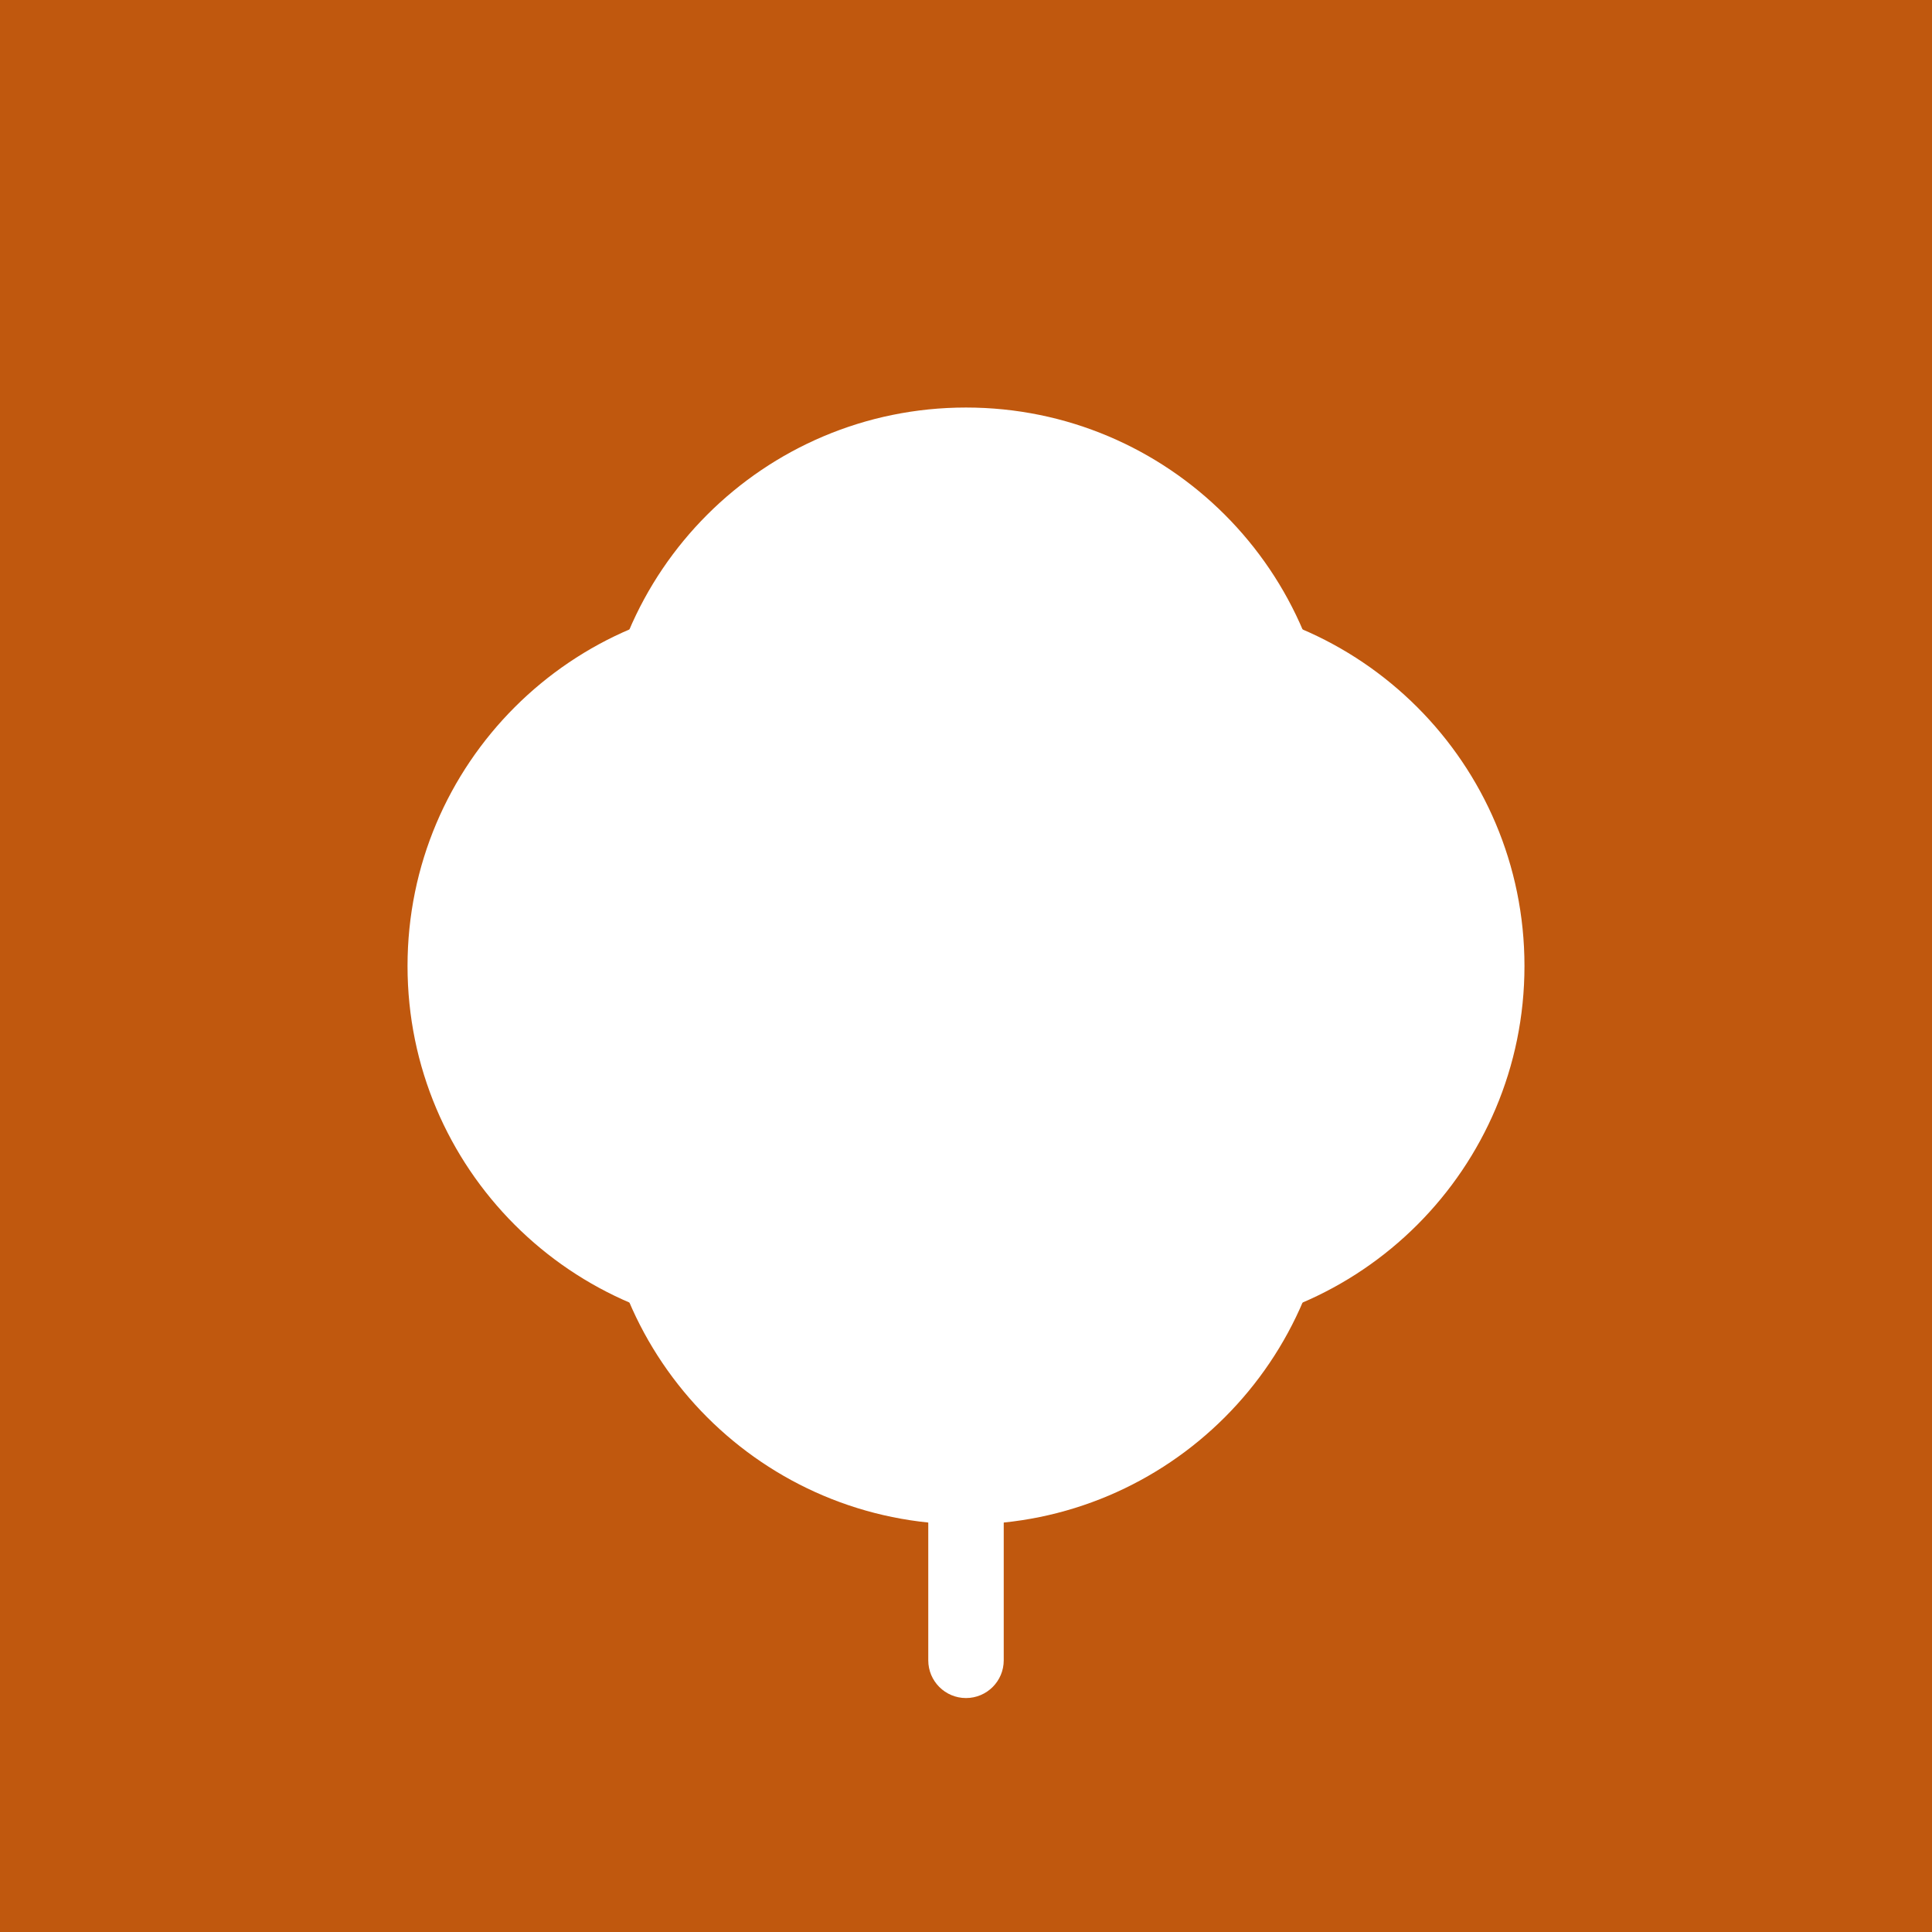
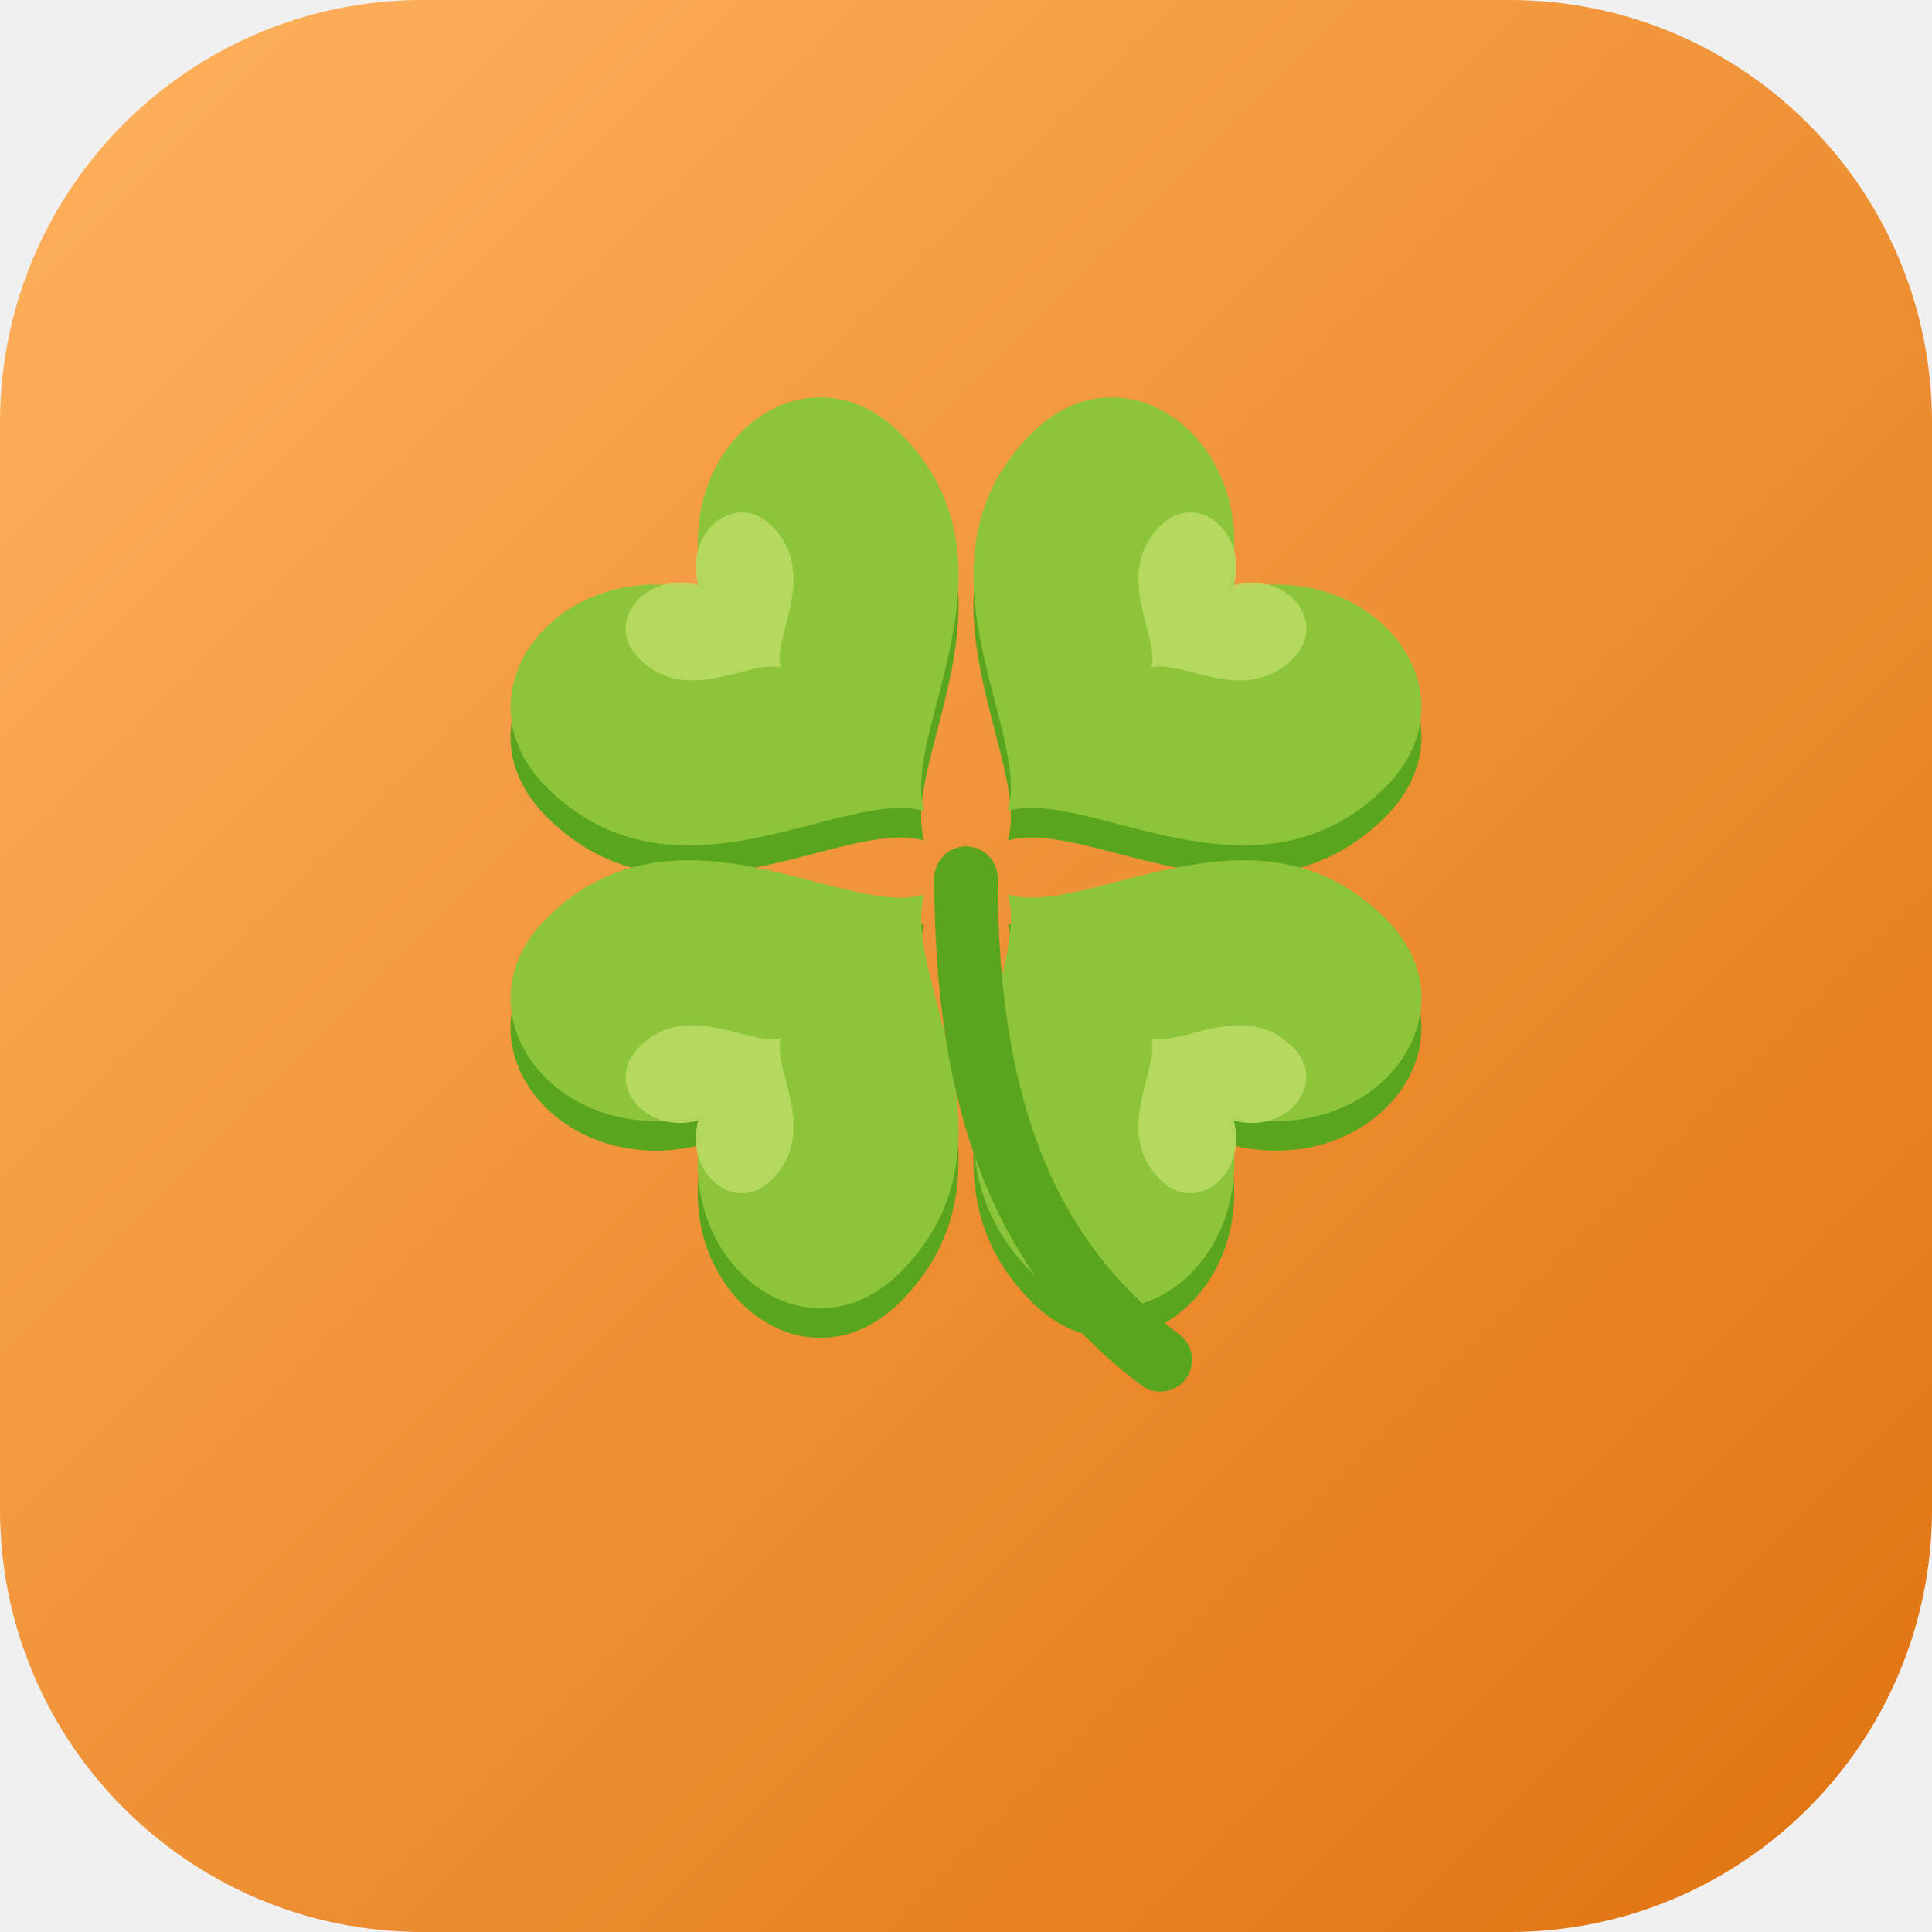
<svg xmlns="http://www.w3.org/2000/svg" viewBox="0 0 512 512">
-   <rect width="512" height="512" fill="#c0580e" />
-   <g fill="#fff">
-     <circle cx="205" cy="256" r="97" />
-     <circle cx="307" cy="256" r="97" />
-     <circle cx="256" cy="205" r="97" />
-     <circle cx="256" cy="307" r="97" />
-     <rect x="246" y="300" width="20" height="150" rx="10" />
+   <defs>
+     <linearGradient id="g" x1="0" y1="0" x2="1" y2="1">
+       <stop offset="0" stop-color="#ffb25e" />
+       <stop offset="1" stop-color="#e0720f" />
+     </linearGradient>
+     <path id="leaf" d="M0 0C-12-22-74-30-74-84C-74-124-22-130 0-92C22-130 74-124 74-84C74-30 12-22 0 0Z" />
+   </defs>
+   <rect width="512" height="512" rx="112" fill="url(#g)" />
+   <g transform="translate(256 226) scale(1.12)">
+     <g transform="translate(0 7)">
+       <g fill="#5aa51e">
+         <use href="#leaf" transform="rotate(45) translate(0 -14) scale(.8)" />
+         <use href="#leaf" transform="rotate(135) translate(0 -14) scale(.8)" />
+         <use href="#leaf" transform="rotate(225) translate(0 -14) scale(.8)" />
+         <use href="#leaf" transform="rotate(315) translate(0 -14) scale(.8)" />
+       </g>
+     </g>
+     <g fill="#8cc43a">
+       <use href="#leaf" transform="rotate(45) translate(0 -14) scale(.8)" />
+       <use href="#leaf" transform="rotate(135) translate(0 -14) scale(.8)" />
+       <use href="#leaf" transform="rotate(225) translate(0 -14) scale(.8)" />
+       <use href="#leaf" transform="rotate(315) translate(0 -14) scale(.8)" />
+     </g>
+     <g fill="#b9dc62" opacity=".9">
+       <use href="#leaf" transform="rotate(45) translate(0 -62) scale(.3)" />
+       <use href="#leaf" transform="rotate(135) translate(0 -62) scale(.3)" />
+       <use href="#leaf" transform="rotate(225) translate(0 -62) scale(.3)" />
+       <use href="#leaf" transform="rotate(315) translate(0 -62) scale(.3)" />
+     </g>
+     <path d="M0 6C0 60 14 96 46 120" fill="none" stroke="#5aa51e" stroke-width="15" stroke-linecap="round" />
  </g>
</svg>
